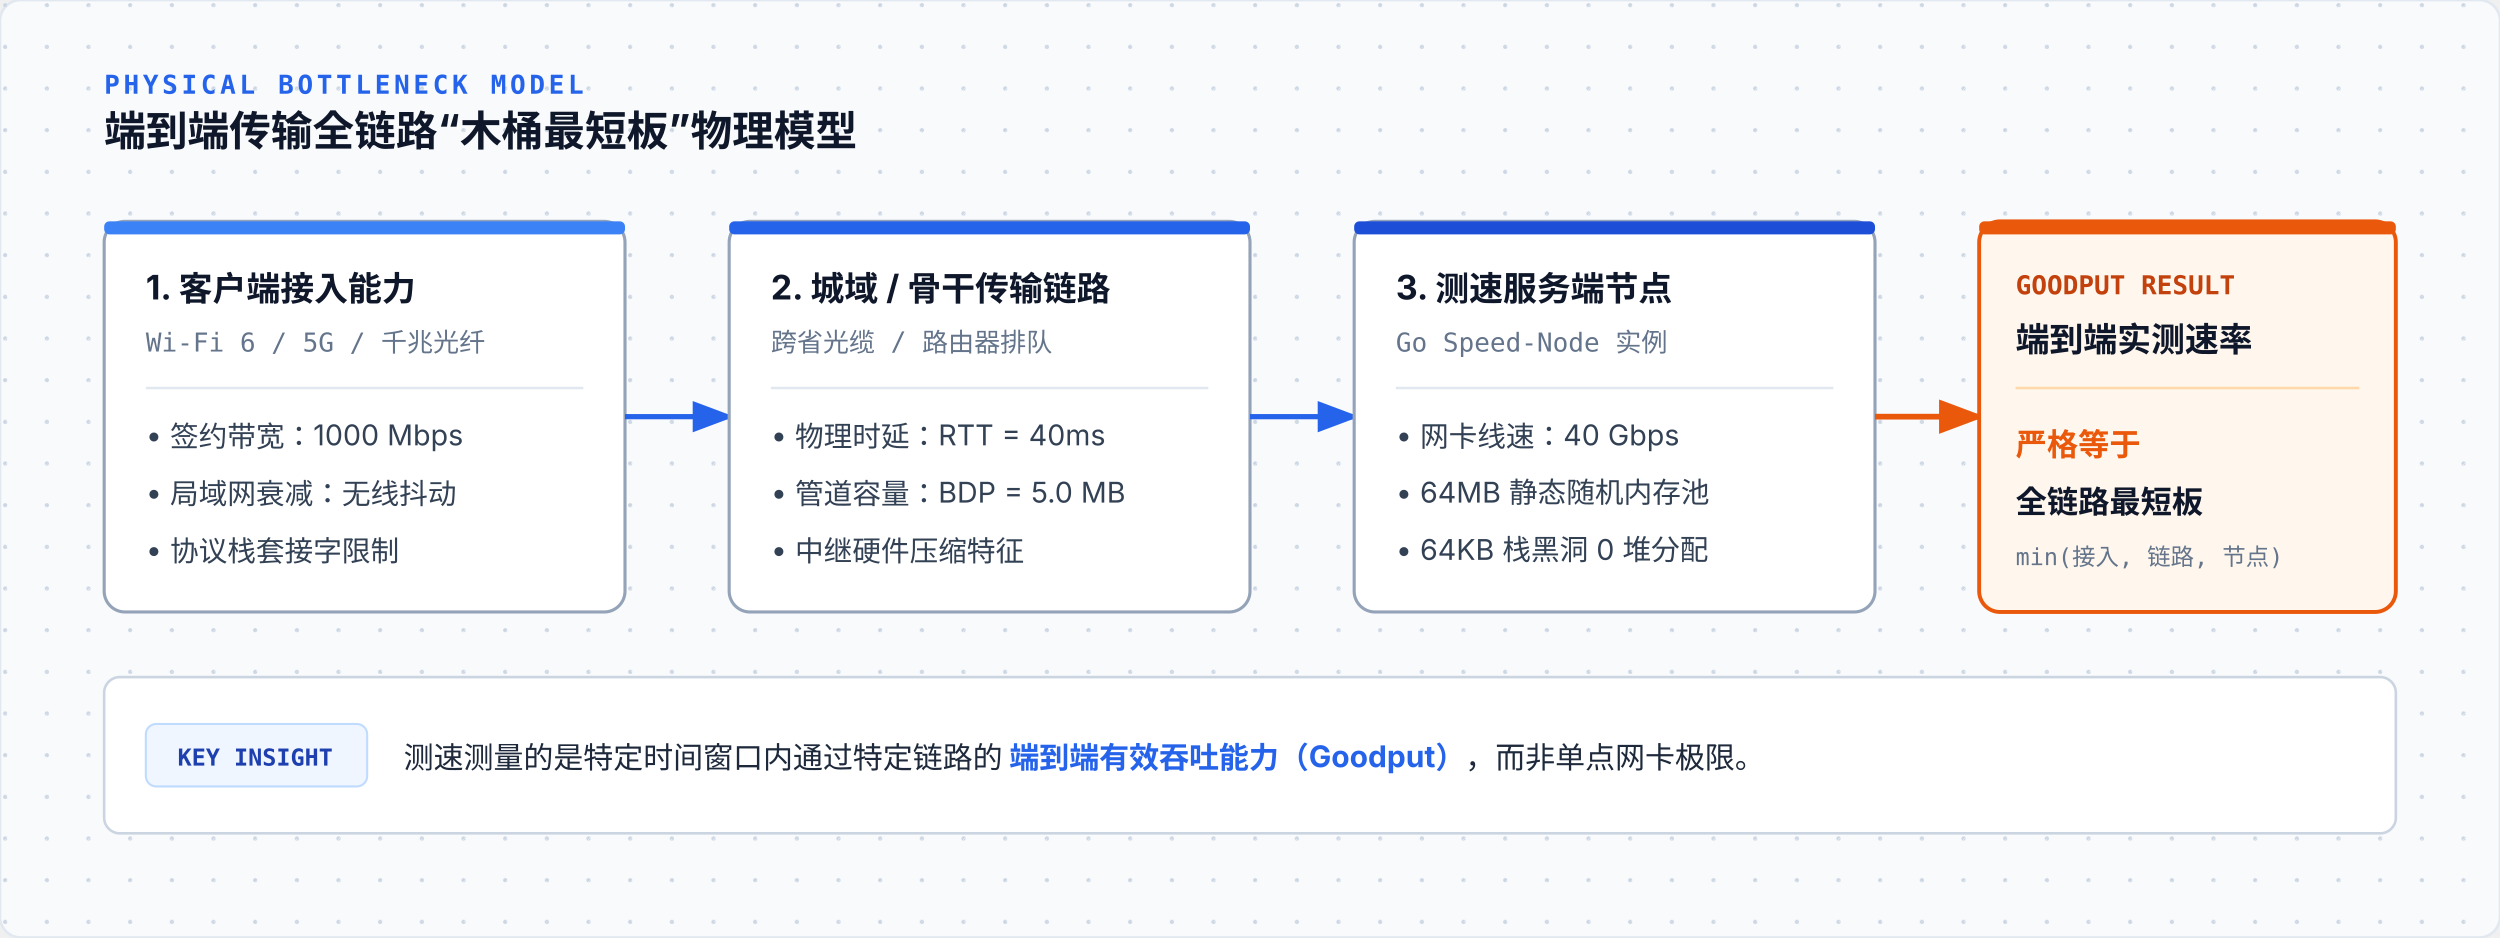
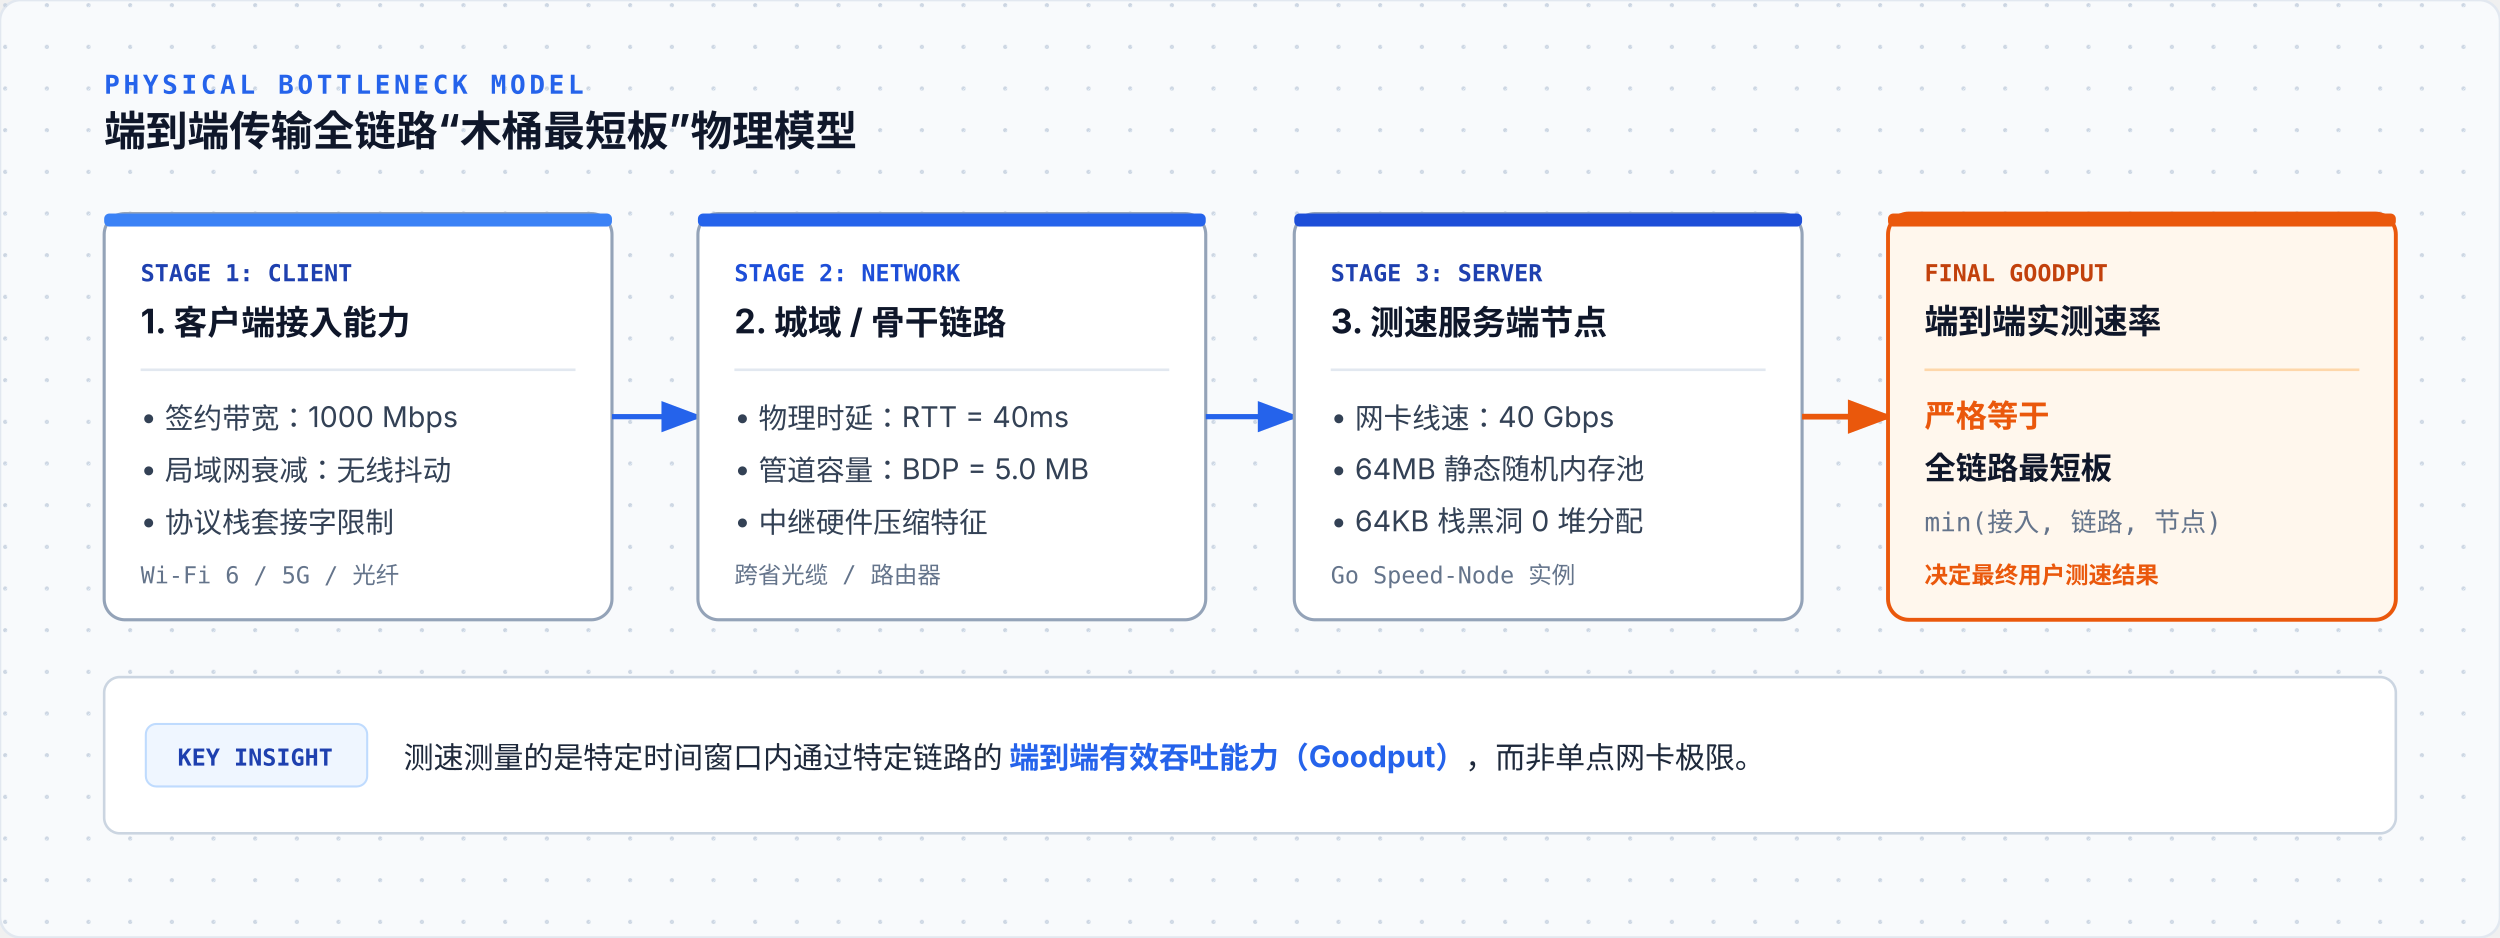
<svg xmlns="http://www.w3.org/2000/svg" viewBox="0 0 960 360" font-family="ui-sans-serif, system-ui, -apple-system, 'PingFang SC', 'Microsoft YaHei', sans-serif">
  <defs>
    <style>
      .mono { font-family: ui-monospace, SFMono-Regular, Menlo, Monaco, Consolas, monospace; }
    </style>
    <pattern id="dot-grid-1" width="16" height="16" patternUnits="userSpaceOnUse">
      <circle cx="2" cy="2" r="0.8" fill="#cbd5e1" />
    </pattern>
    <marker id="arr-blue-pipe" markerWidth="8" markerHeight="6" refX="7" refY="3" orient="auto">
      <polygon points="0 0, 8 3, 0 6" fill="#2563eb" />
    </marker>
    <marker id="arr-amber-pipe" markerWidth="8" markerHeight="6" refX="7" refY="3" orient="auto">
      <polygon points="0 0, 8 3, 0 6" fill="#ea580c" />
    </marker>
  </defs>
  <rect width="100%" height="100%" fill="#f8fafc" rx="8" stroke="#e2e8f0" stroke-width="1" />
  <rect width="100%" height="100%" fill="url(#dot-grid-1)" />
  <text x="40" y="36" fill="#2563eb" font-size="10" font-weight="600" class="mono" letter-spacing="0.14em">PHYSICAL BOTTLENECK MODEL</text>
  <text x="40" y="56" fill="#0f172a" font-size="16" font-weight="700">端到端传输全链路“木桶最短板”物理模型</text>
-   <g transform="translate(40, 85)">
-     <rect width="200" height="150" rx="8" fill="#ffffff" stroke="#94a3b8" stroke-width="1.2" />
-     <rect x="0" y="0" width="200" height="5" rx="2" fill="#3b82f6" />
-     <text x="16" y="30" fill="#0f172a" font-size="13" font-weight="700">1. 客户端接入能力</text>
-     <text x="16" y="50" fill="#64748b" font-size="10" class="mono">Wi-Fi 6 / 5G / 千兆光纤</text>
-     <line x1="16" y1="64" x2="184" y2="64" stroke="#e2e8f0" stroke-width="1" />
-     <text x="16" y="86" fill="#334155" font-size="11">• 签约带宽：1000 Mbps</text>
-     <text x="16" y="108" fill="#334155" font-size="11">• 局域网衰减：无线抖动</text>
-     <text x="16" y="130" fill="#334155" font-size="11">• 协议栈套接字限制</text>
+   <g transform="translate(40, 82)">
+     <rect width="195" height="156" rx="8" fill="#ffffff" stroke="#94a3b8" stroke-width="1.2" />
+     <rect x="0" y="0" width="195" height="5" rx="2" fill="#3b82f6" />
+     <text x="14" y="26" fill="#1e40af" font-size="9" font-weight="700" class="mono">STAGE 1: CLIENT</text>
+     <text x="14" y="46" fill="#0f172a" font-size="13" font-weight="700">1. 客户端接入能力</text>
+     <line x1="14" y1="60" x2="181" y2="60" stroke="#e2e8f0" stroke-width="1" />
+     <text x="14" y="82" fill="#334155" font-size="11">• 签约带宽：1000 Mbps</text>
+     <text x="14" y="102" fill="#334155" font-size="11">• 局域网衰减：无线抖动</text>
+     <text x="14" y="122" fill="#334155" font-size="11">• 协议栈套接字限制</text>
+     <text x="14" y="142" fill="#64748b" font-size="9" class="mono">Wi-Fi 6 / 5G / 光纤</text>
  </g>
-   <path d="M 240,160 H 280" fill="none" stroke="#2563eb" stroke-width="2" marker-end="url(#arr-blue-pipe)" />
-   <g transform="translate(280, 85)">
-     <rect width="200" height="150" rx="8" fill="#ffffff" stroke="#94a3b8" stroke-width="1.2" />
-     <rect x="0" y="0" width="200" height="5" rx="2" fill="#2563eb" />
-     <text x="16" y="30" fill="#0f172a" font-size="13" font-weight="700">2. 城域 / 骨干传输链路</text>
-     <text x="16" y="50" fill="#64748b" font-size="10" class="mono">跨省光缆 / 路由器排队</text>
-     <line x1="16" y1="64" x2="184" y2="64" stroke="#e2e8f0" stroke-width="1" />
-     <text x="16" y="86" fill="#334155" font-size="11">• 物理时延：RTT = 40ms</text>
-     <text x="16" y="108" fill="#334155" font-size="11">• 管道容量：BDP = 5.0 MB</text>
-     <text x="16" y="130" fill="#334155" font-size="11">• 中继硬件压缩特征</text>
+   <path d="M 235,160 H 268" fill="none" stroke="#2563eb" stroke-width="2" marker-end="url(#arr-blue-pipe)" />
+   <g transform="translate(268, 82)">
+     <rect width="195" height="156" rx="8" fill="#ffffff" stroke="#94a3b8" stroke-width="1.2" />
+     <rect x="0" y="0" width="195" height="5" rx="2" fill="#2563eb" />
+     <text x="14" y="26" fill="#1d4ed8" font-size="9" font-weight="700" class="mono">STAGE 2: NETWORK</text>
+     <text x="14" y="46" fill="#0f172a" font-size="13" font-weight="700">2. 城域 / 骨干链路</text>
+     <line x1="14" y1="60" x2="181" y2="60" stroke="#e2e8f0" stroke-width="1" />
+     <text x="14" y="82" fill="#334155" font-size="11">• 物理时延：RTT = 40ms</text>
+     <text x="14" y="102" fill="#334155" font-size="11">• 管道容量：BDP = 5.0 MB</text>
+     <text x="14" y="122" fill="#334155" font-size="11">• 中继硬件压缩特征</text>
+     <text x="14" y="142" fill="#64748b" font-size="9" class="mono">跨省光缆 / 路由器</text>
  </g>
-   <path d="M 480,160 H 520" fill="none" stroke="#2563eb" stroke-width="2" marker-end="url(#arr-blue-pipe)" />
-   <g transform="translate(520, 85)">
-     <rect width="200" height="150" rx="8" fill="#ffffff" stroke="#94a3b8" stroke-width="1.2" />
-     <rect x="0" y="0" width="200" height="5" rx="2" fill="#1d4ed8" />
-     <text x="16" y="30" fill="#0f172a" font-size="13" font-weight="700">3. 测速服务端节点</text>
-     <text x="16" y="50" fill="#64748b" font-size="10" class="mono">Go Speed-Node 实例</text>
-     <line x1="16" y1="64" x2="184" y2="64" stroke="#e2e8f0" stroke-width="1" />
-     <text x="16" y="86" fill="#334155" font-size="11">• 网卡线速：40 Gbps</text>
-     <text x="16" y="108" fill="#334155" font-size="11">• 64MB 静态随机内存池</text>
-     <text x="16" y="130" fill="#334155" font-size="11">• 64KB 栈黑洞 0 堆分配</text>
+   <path d="M 463,160 H 497" fill="none" stroke="#2563eb" stroke-width="2" marker-end="url(#arr-blue-pipe)" />
+   <g transform="translate(497, 82)">
+     <rect width="195" height="156" rx="8" fill="#ffffff" stroke="#94a3b8" stroke-width="1.2" />
+     <rect x="0" y="0" width="195" height="5" rx="2" fill="#1d4ed8" />
+     <text x="14" y="26" fill="#1e40af" font-size="9" font-weight="700" class="mono">STAGE 3: SERVER</text>
+     <text x="14" y="46" fill="#0f172a" font-size="13" font-weight="700">3. 测速服务端节点</text>
+     <line x1="14" y1="60" x2="181" y2="60" stroke="#e2e8f0" stroke-width="1" />
+     <text x="14" y="82" fill="#334155" font-size="11">• 网卡线速：40 Gbps</text>
+     <text x="14" y="102" fill="#334155" font-size="11">• 64MB 静态随机内存池</text>
+     <text x="14" y="122" fill="#334155" font-size="11">• 64KB 栈黑洞 0 堆分配</text>
+     <text x="14" y="142" fill="#64748b" font-size="9" class="mono">Go Speed-Node 实例</text>
  </g>
-   <path d="M 720,160 H 760" fill="none" stroke="#ea580c" stroke-width="2.2" marker-end="url(#arr-amber-pipe)" />
-   <g transform="translate(760, 85)">
-     <rect width="160" height="150" rx="8" fill="#fff7ed" stroke="#ea580c" stroke-width="1.5" />
-     <rect x="0" y="0" width="160" height="5" rx="2" fill="#ea580c" />
-     <text x="14" y="28" fill="#c2410c" font-size="10" font-weight="700" class="mono">GOODPUT RESULT</text>
-     <text x="14" y="50" fill="#0f172a" font-size="13" font-weight="700">端到端实测速率</text>
-     <line x1="14" y1="64" x2="146" y2="64" stroke="#fed7aa" stroke-width="1" />
-     <text x="14" y="90" fill="#ea580c" font-size="12" font-weight="700">严格等于</text>
-     <text x="14" y="112" fill="#0f172a" font-size="12" font-weight="700">全链路最短板</text>
-     <text x="14" y="132" fill="#64748b" font-size="9" class="mono">min(接入, 链路, 节点)</text>
+   <path d="M 692,160 H 725" fill="none" stroke="#ea580c" stroke-width="2.2" marker-end="url(#arr-amber-pipe)" />
+   <g transform="translate(725, 82)">
+     <rect width="195" height="156" rx="8" fill="#fff7ed" stroke="#ea580c" stroke-width="1.5" />
+     <rect x="0" y="0" width="195" height="5" rx="2" fill="#ea580c" />
+     <text x="14" y="26" fill="#c2410c" font-size="9" font-weight="700" class="mono">FINAL GOODPUT</text>
+     <text x="14" y="46" fill="#0f172a" font-size="13" font-weight="700">端到端实测速率</text>
+     <line x1="14" y1="60" x2="181" y2="60" stroke="#fed7aa" stroke-width="1" />
+     <text x="14" y="82" fill="#ea580c" font-size="12" font-weight="700">严格等于</text>
+     <text x="14" y="102" fill="#0f172a" font-size="12" font-weight="700">全链路最短板</text>
+     <text x="14" y="122" fill="#64748b" font-size="10" class="mono">min(接入, 链路, 节点)</text>
+     <text x="14" y="142" fill="#ea580c" font-size="9" font-weight="700" class="mono">决定最终用户测速结果</text>
  </g>
  <g transform="translate(40, 260)">
    <rect width="880" height="60" rx="6" fill="#ffffff" stroke="#cbd5e1" stroke-width="1" />
    <rect x="16" y="18" width="85" height="24" rx="4" fill="#eff6ff" stroke="#bfdbfe" stroke-width="0.8" />
    <text x="58" y="34" fill="#1e40af" font-size="9" font-weight="700" class="mono" text-anchor="middle">KEY INSIGHT</text>
    <text x="115" y="35" fill="#1e293b" font-size="11.5">测速测量的是特定时间窗口内通过特定链路的 <tspan font-weight="700" fill="#2563eb">端到端有效吞吐能力（Goodput）</tspan>，而非单点网卡极限。</text>
  </g>
</svg>
